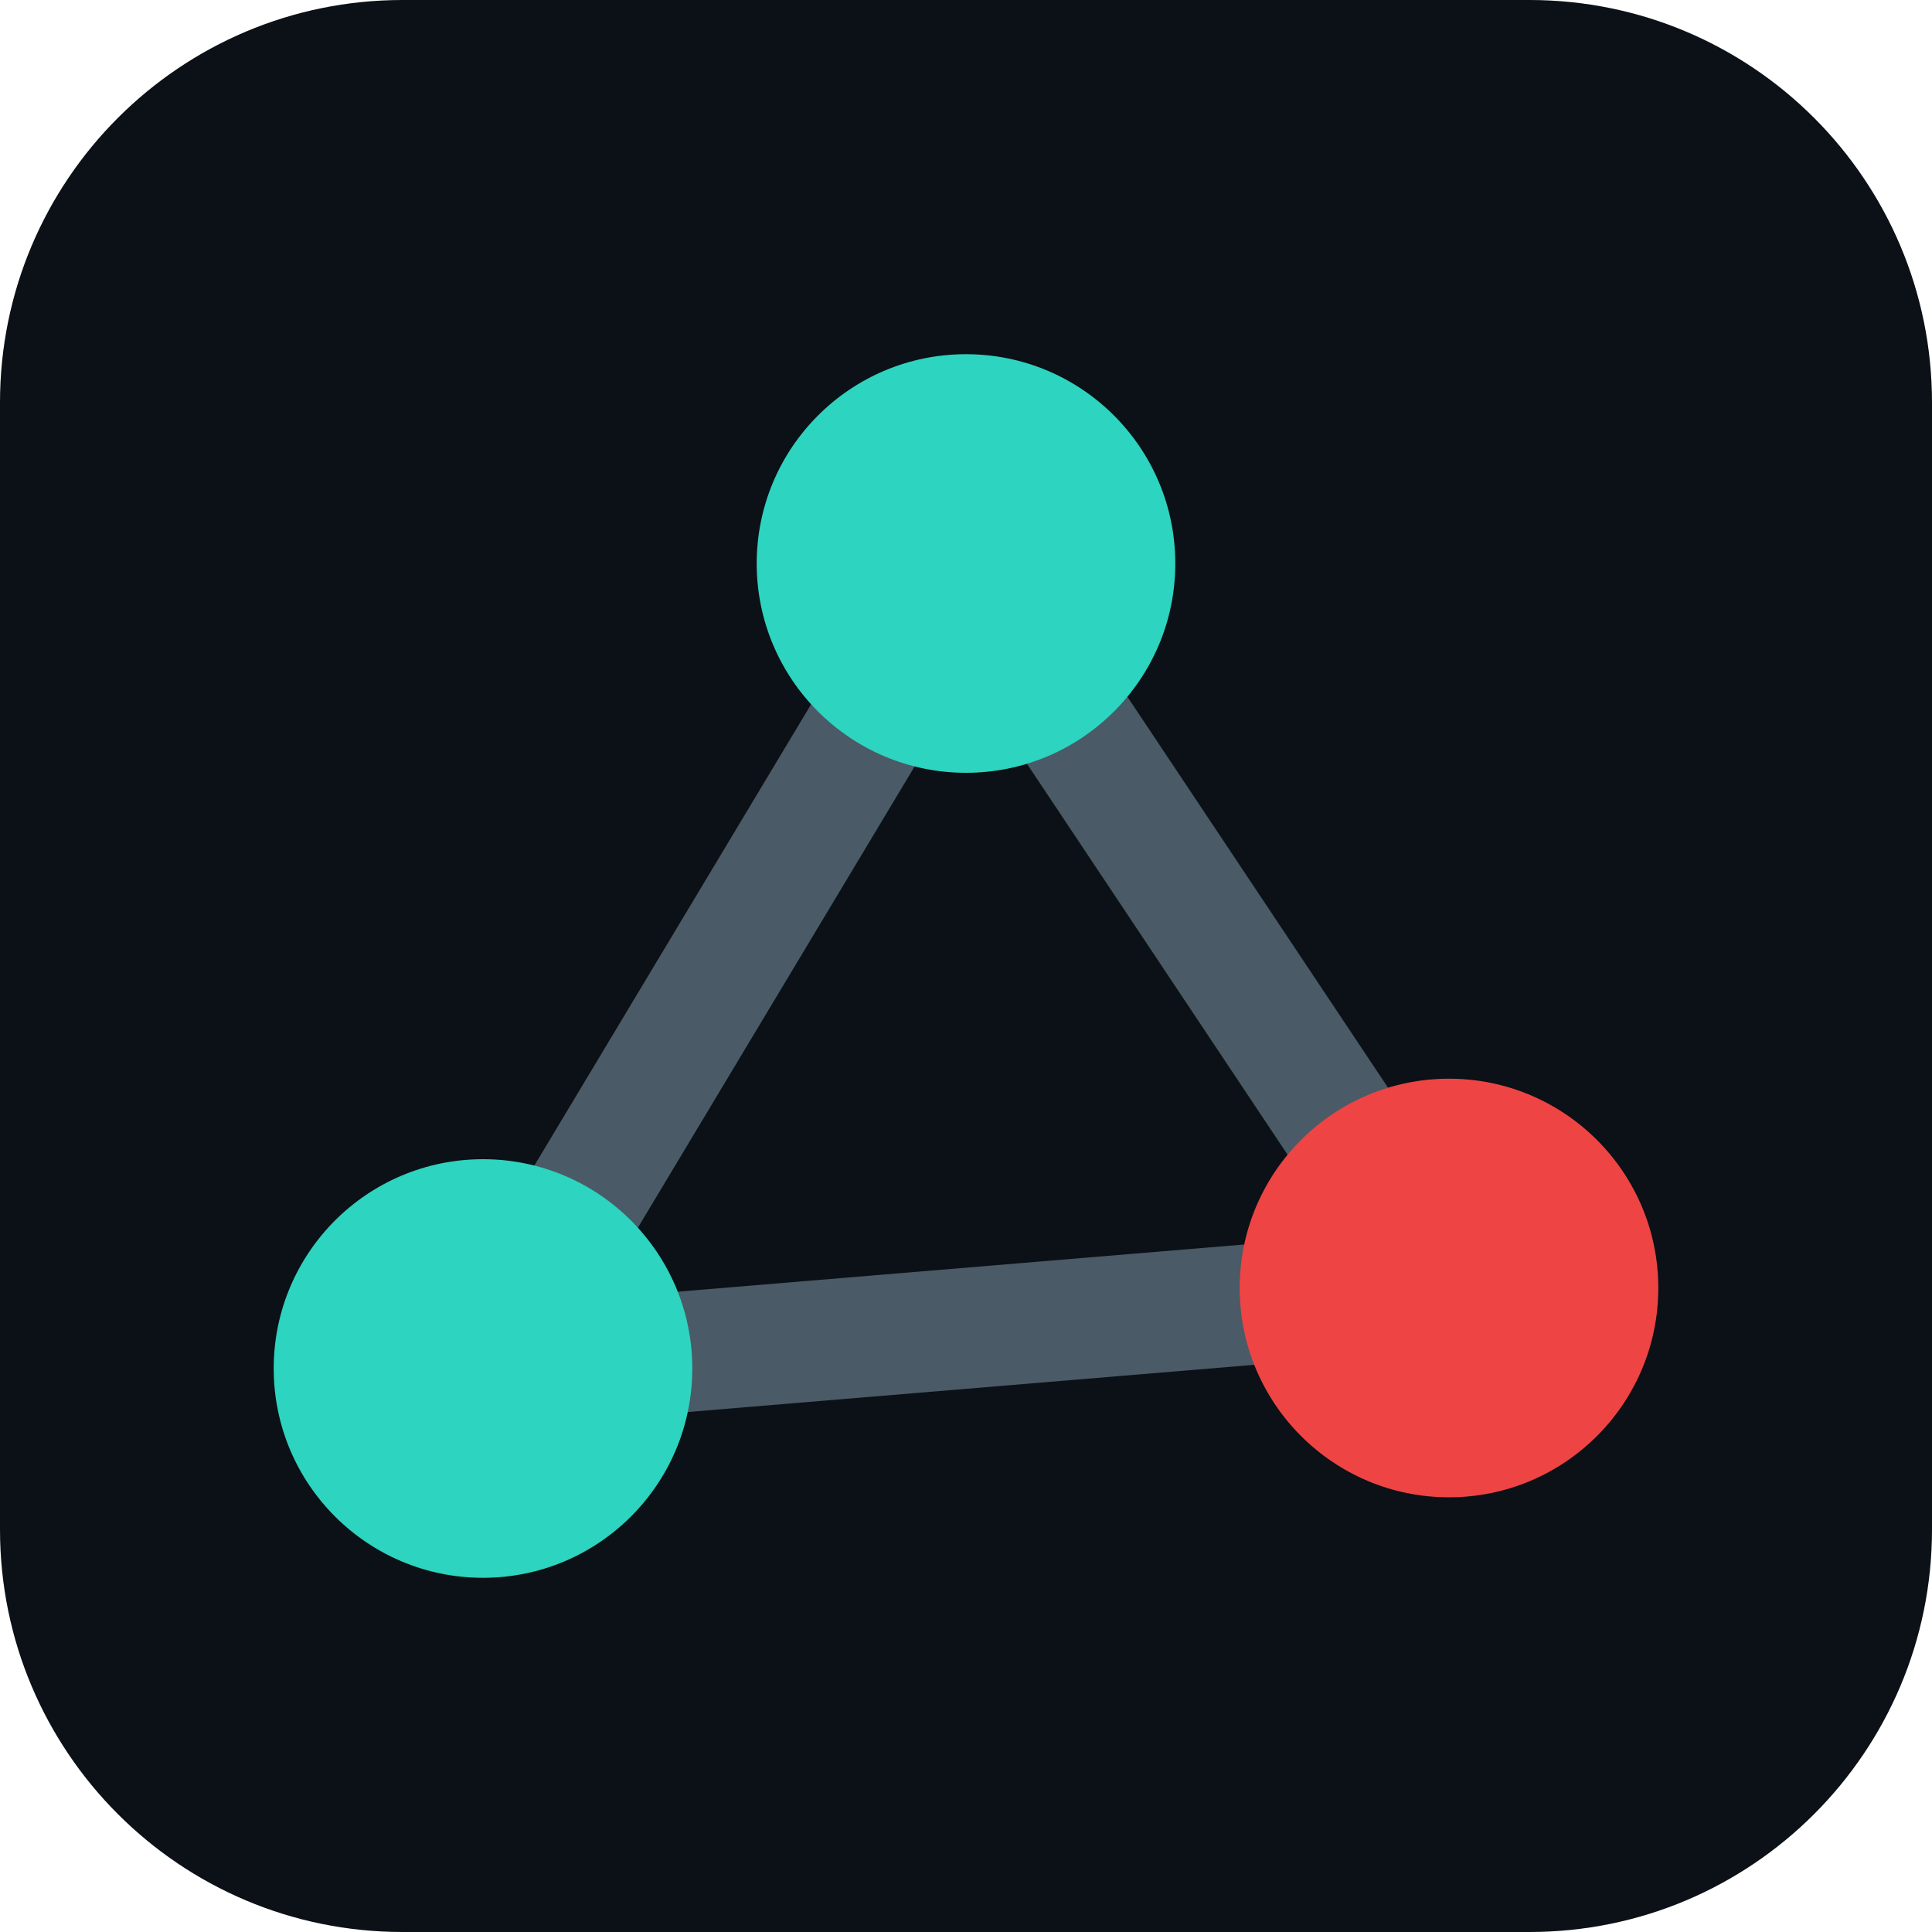
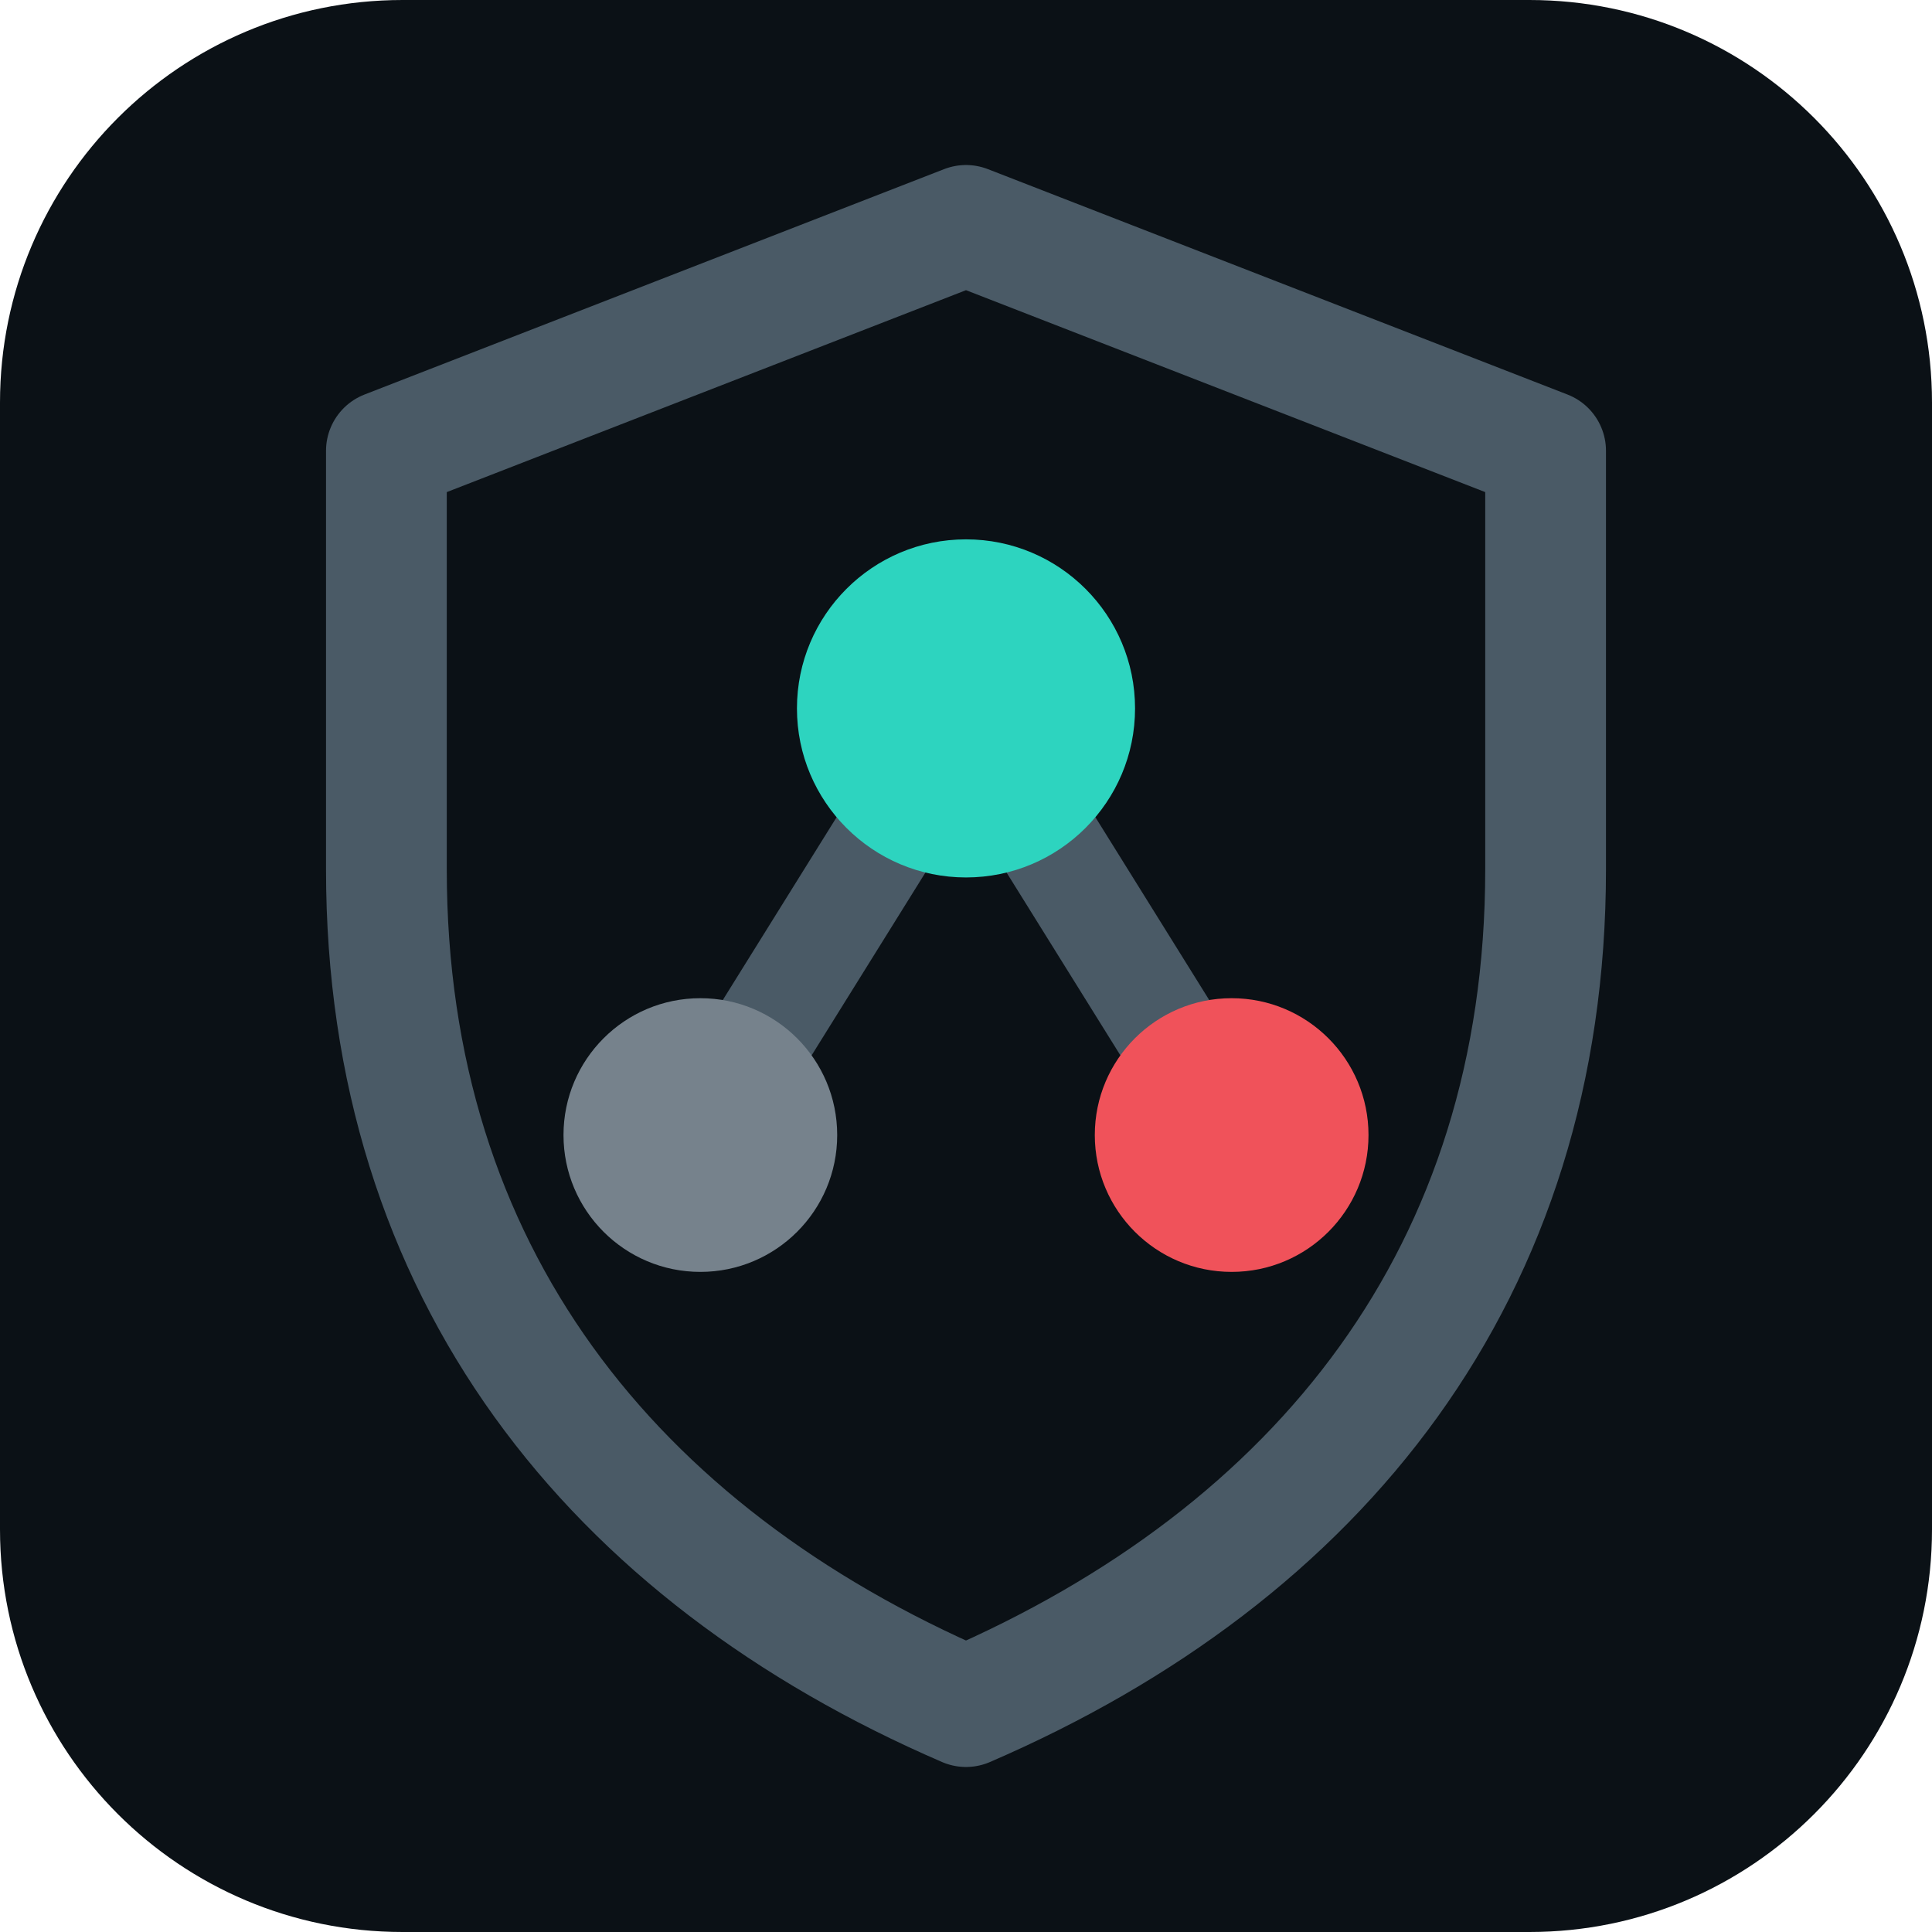
<svg xmlns="http://www.w3.org/2000/svg" viewBox="0 0 24 24">
  <rect width="24" height="24" rx="5" fill="#0b1116" />
-   <g stroke="#4a5a66" stroke-width="1.5">
-     <line x1="6" y1="17" x2="12" y2="7" />
-     <line x1="12" y1="7" x2="18" y2="16" />
-     <line x1="6" y1="17" x2="18" y2="16" />
+   <path d="M12 2.8 L19.2 5.6 V10.8 C19.2 15.8 16.4 19.3 12 21.2 C7.6 19.3 4.8 15.8 4.8 10.8 V5.6 Z" fill="none" stroke="#4a5a66" stroke-width="1.5" stroke-linejoin="round" />
+   <g stroke="#4a5a66" stroke-width="1.3">
+     <line x1="12" y1="8.8" x2="8.7" y2="14.1" />
+     <line x1="12" y1="8.8" x2="15.3" y2="14.1" />
  </g>
-   <circle cx="6" cy="17" r="2.6" fill="#2dd4bf" />
-   <circle cx="12" cy="7" r="2.6" fill="#2dd4bf" />
-   <circle cx="18" cy="16" r="2.6" fill="#ef4444" />
+   <circle cx="12" cy="8.8" r="2.1" fill="#2dd4bf" />
+   <circle cx="8.7" cy="14.1" r="1.7" fill="#76828c" />
+   <circle cx="15.3" cy="14.1" r="1.7" fill="#f0525a" />
</svg>
